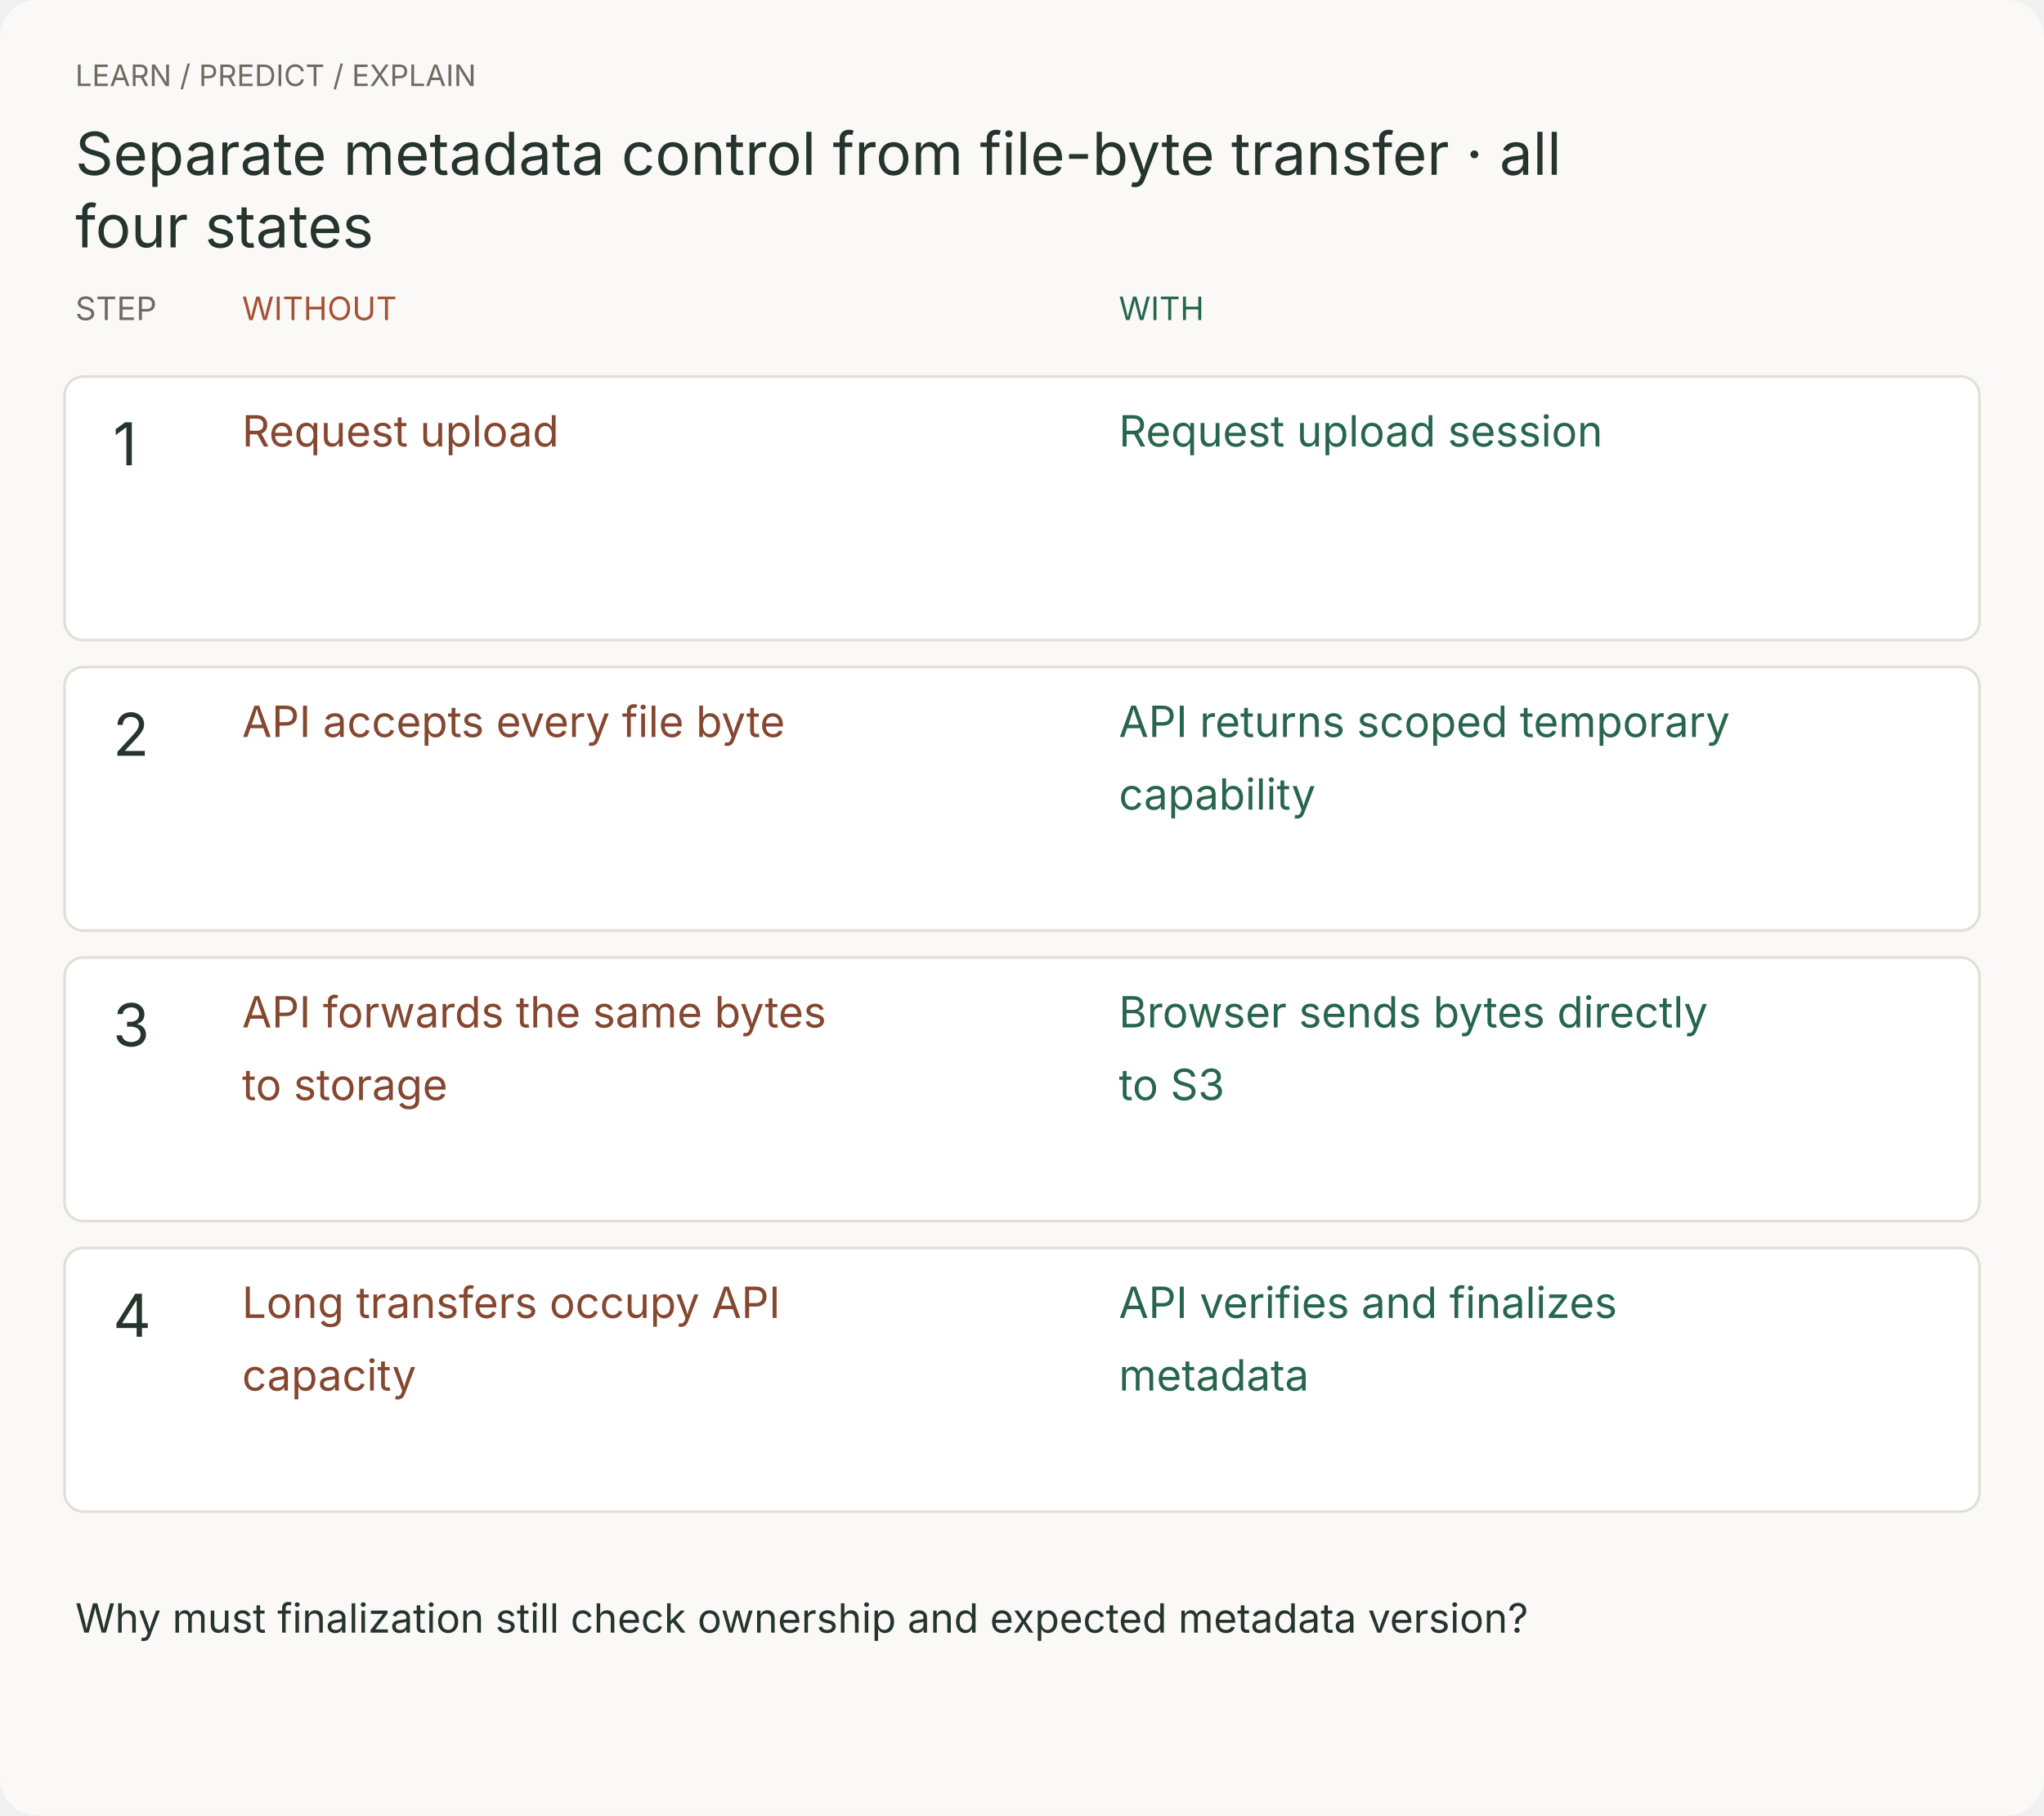
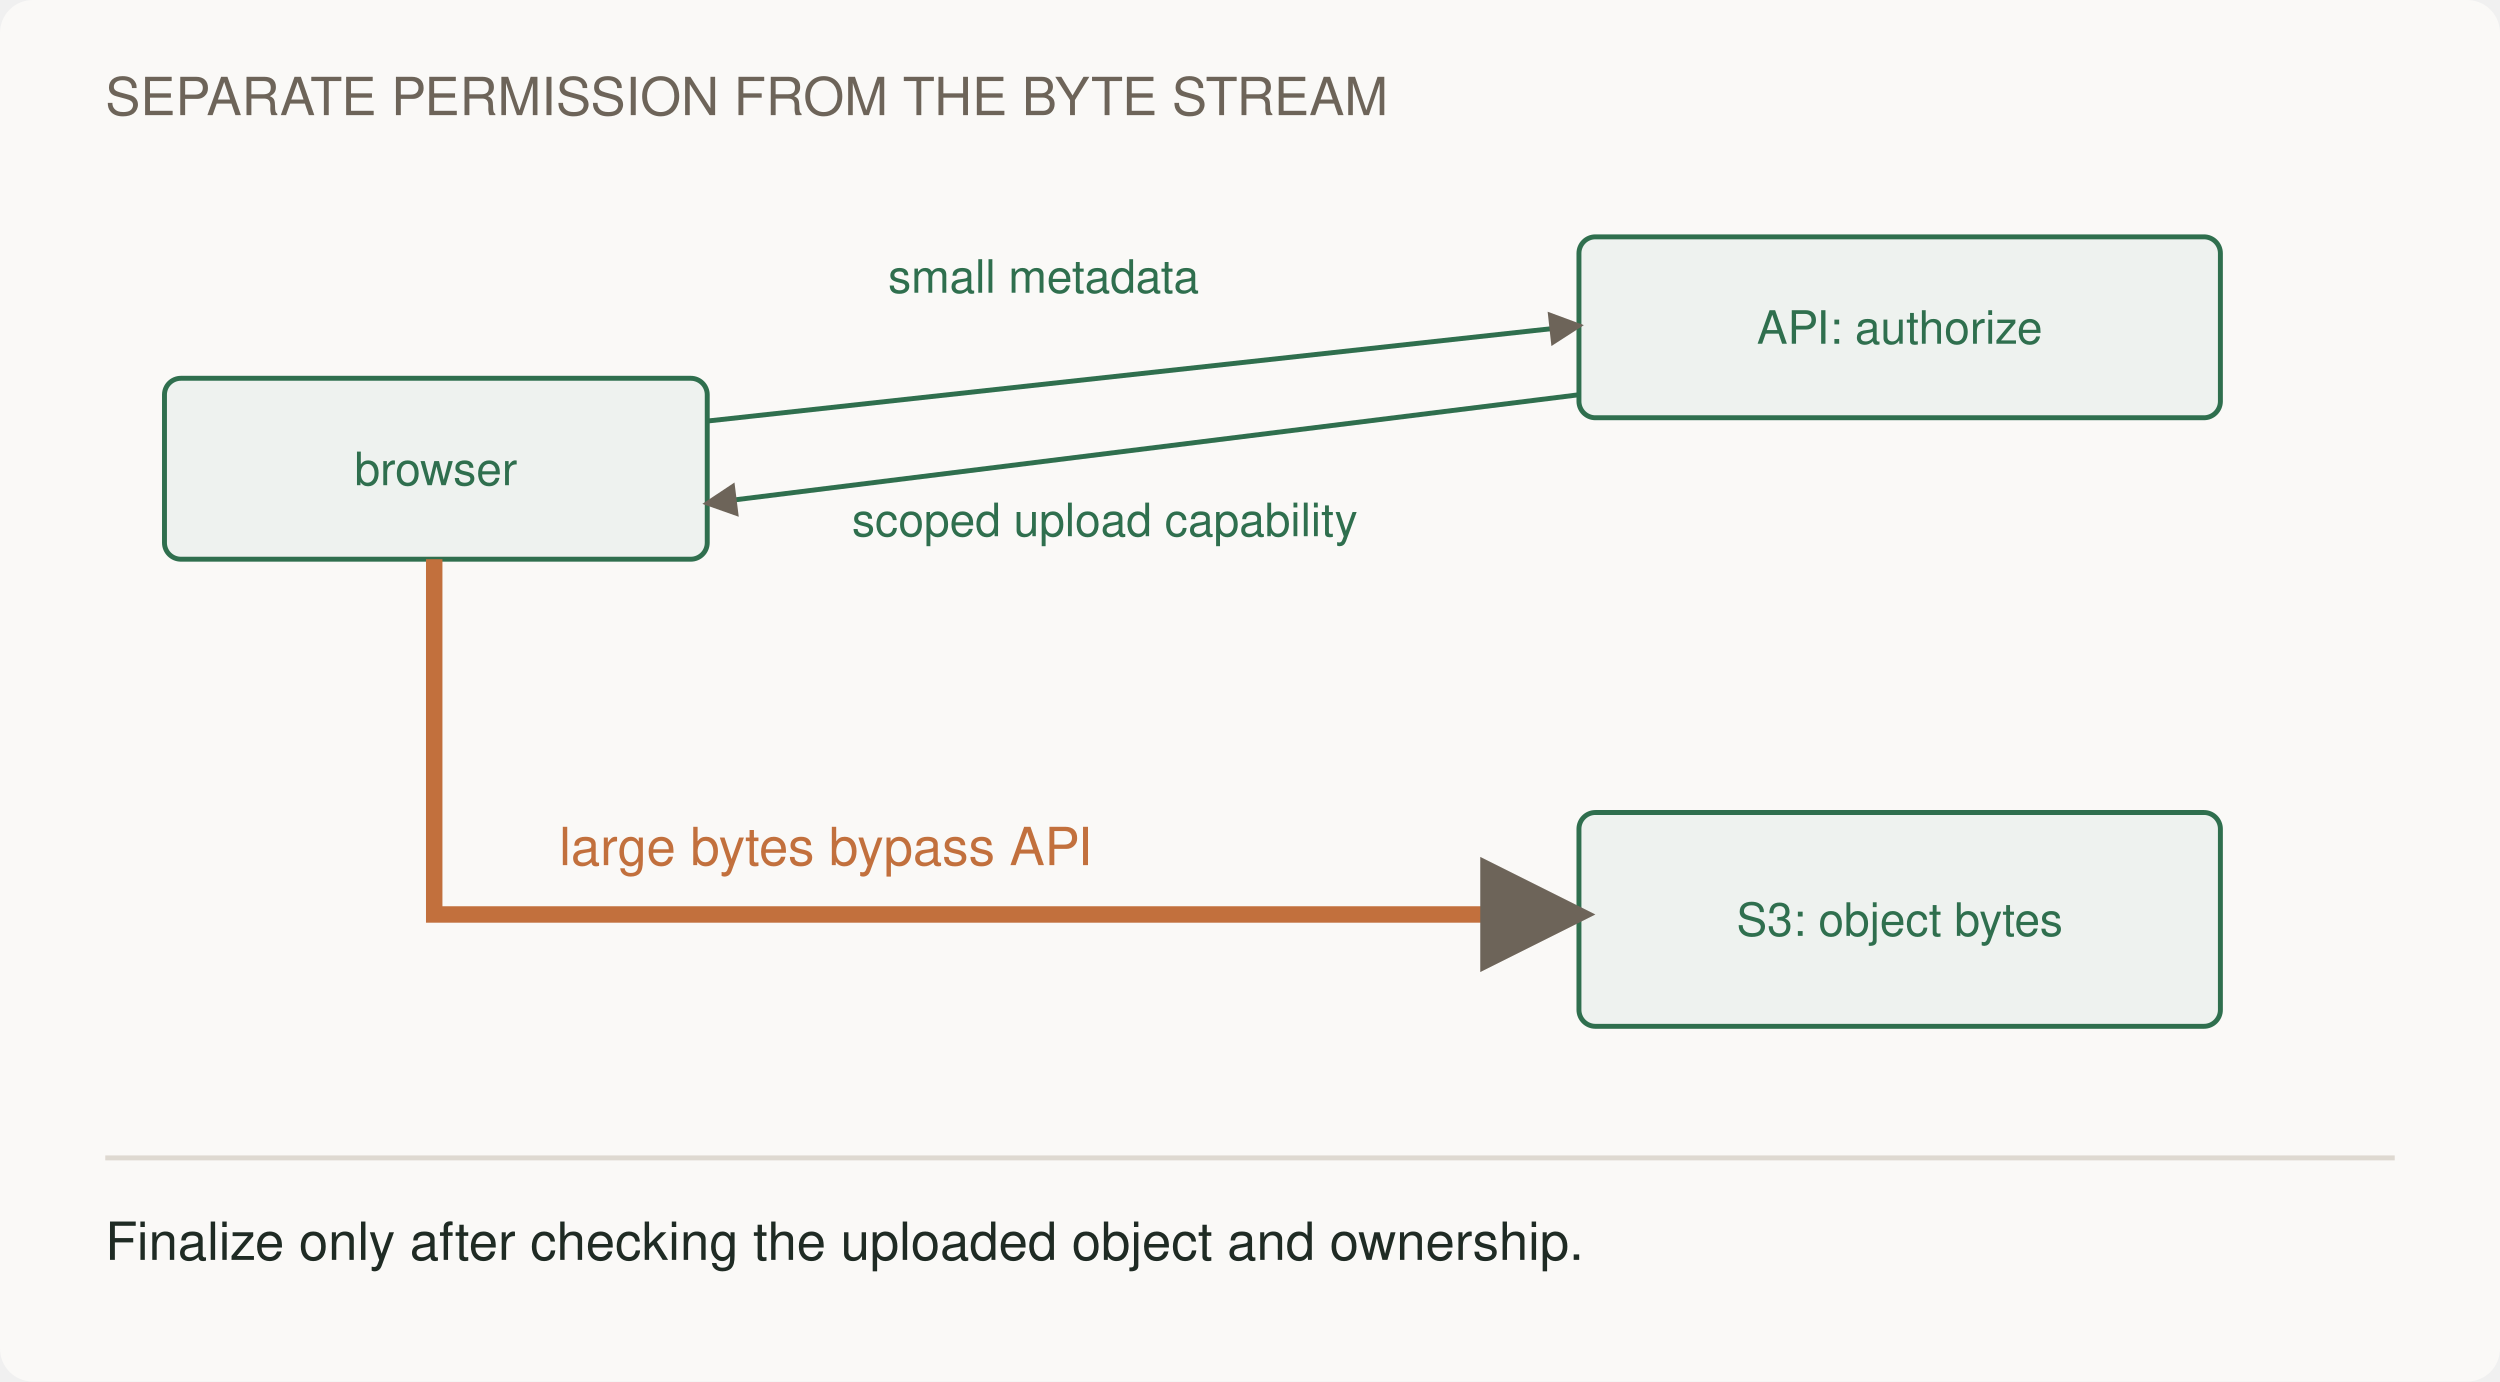
- <svg xmlns="http://www.w3.org/2000/svg" viewBox="0 0 760 675" width="760" height="675" role="img" aria-labelledby="title desc">
-   <style>text{font-family:ui-sans-serif,system-ui,-apple-system,Segoe UI,sans-serif} </style>
-   <rect width="760" height="675" rx="14" fill="#faf9f7" />
-   <text x="28" y="32" font-size="11" fill="#706a61" text-anchor="start">LEARN / PREDICT / EXPLAIN</text>
-   <text x="28" y="65" font-size="22" fill="#26342e" text-anchor="start">Separate metadata control from file-byte transfer · all</text>
-   <text x="28" y="92" font-size="22" fill="#26342e" text-anchor="start">four states</text>
-   <text x="28" y="119" font-size="12" fill="#706a61" text-anchor="start">STEP</text>
-   <text x="90" y="119" font-size="12" fill="#a45134" text-anchor="start">WITHOUT</text>
-   <text x="416" y="119" font-size="12" fill="#27664c" text-anchor="start">WITH</text>
-   <rect x="24" y="140" width="712" height="98" rx="7" fill="white" stroke="#e4dfd6" />
-   <text x="42" y="173" font-size="22" fill="#26342e" text-anchor="start">1</text>
-   <text x="90" y="166" font-size="16" fill="#85472f" text-anchor="start">Request upload</text>
-   <text x="416" y="166" font-size="16" fill="#27664c" text-anchor="start">Request upload session</text>
-   <rect x="24" y="248" width="712" height="98" rx="7" fill="white" stroke="#e4dfd6" />
-   <text x="42" y="281" font-size="22" fill="#26342e" text-anchor="start">2</text>
-   <text x="90" y="274" font-size="16" fill="#85472f" text-anchor="start">API accepts every file byte</text>
-   <text x="416" y="274" font-size="16" fill="#27664c" text-anchor="start">API returns scoped temporary</text>
-   <text x="416" y="301" font-size="16" fill="#27664c" text-anchor="start">capability</text>
-   <rect x="24" y="356" width="712" height="98" rx="7" fill="white" stroke="#e4dfd6" />
-   <text x="42" y="389" font-size="22" fill="#26342e" text-anchor="start">3</text>
-   <text x="90" y="382" font-size="16" fill="#85472f" text-anchor="start">API forwards the same bytes</text>
-   <text x="90" y="409" font-size="16" fill="#85472f" text-anchor="start">to storage</text>
-   <text x="416" y="382" font-size="16" fill="#27664c" text-anchor="start">Browser sends bytes directly</text>
-   <text x="416" y="409" font-size="16" fill="#27664c" text-anchor="start">to S3</text>
-   <rect x="24" y="464" width="712" height="98" rx="7" fill="white" stroke="#e4dfd6" />
-   <text x="42" y="497" font-size="22" fill="#26342e" text-anchor="start">4</text>
-   <text x="90" y="490" font-size="16" fill="#85472f" text-anchor="start">Long transfers occupy API</text>
-   <text x="90" y="517" font-size="16" fill="#85472f" text-anchor="start">capacity</text>
-   <text x="416" y="490" font-size="16" fill="#27664c" text-anchor="start">API verifies and finalizes</text>
-   <text x="416" y="517" font-size="16" fill="#27664c" text-anchor="start">metadata</text>
-   <text x="28" y="607" font-size="15" fill="#26342e" text-anchor="start">Why must finalization still check ownership and expected metadata version?</text>
+ <svg xmlns="http://www.w3.org/2000/svg" viewBox="0 0 760 420" width="760" height="420" role="img" aria-labelledby="title desc">
+   <defs>
+     <marker id="arrow" markerWidth="7" markerHeight="7" refX="6" refY="3.5" orient="auto">
+       <path d="M0 0 L7 3.5 L0 7" fill="#6d6459" />
+     </marker>
+   </defs>
+   <style>text{font-family:ui-sans-serif,-apple-system,Segoe UI,Helvetica,Arial,sans-serif}.still{display:none}@media(prefers-reduced-motion:reduce){.moving{display:none}.still{display:inline}}@media print{.moving{display:none}.still{display:inline}}</style>
+   <rect width="760" height="420" rx="10" fill="#faf9f7" />
+   <text x="32" y="35" font-size="16" fill="#6d6459" text-anchor="start">SEPARATE PERMISSION FROM THE BYTE STREAM</text>
+   <rect x="50" y="115" width="165" height="55" rx="5" fill="#eef2ef" stroke="#2f6f4e" stroke-width="1.5" />
+   <text x="132.5" y="147.5" font-size="14" fill="#2f6f4e" text-anchor="middle">browser</text>
+   <rect x="480" y="72" width="195" height="55" rx="5" fill="#eef2ef" stroke="#2f6f4e" stroke-width="1.5" />
+   <text x="577.5" y="104.5" font-size="14" fill="#2f6f4e" text-anchor="middle">API: authorize</text>
+   <rect x="480" y="247" width="195" height="65" rx="5" fill="#eef2ef" stroke="#2f6f4e" stroke-width="1.5" />
+   <text x="577.5" y="284.5" font-size="14" fill="#2f6f4e" text-anchor="middle">S3: object bytes</text>
+   <path d="M215 128 L480 99" stroke="#2f6f4e" stroke-width="1.5" fill="none" marker-end="url(#arrow)" />
+   <path d="M480 120 L215 153" stroke="#2f6f4e" stroke-width="1.5" fill="none" marker-end="url(#arrow)" />
+   <path d="M132 170 V278 H480" stroke="#c2703d" stroke-width="5" fill="none" marker-end="url(#arrow)" />
+   <text x="270" y="89" font-size="14" fill="#2f6f4e" text-anchor="start">small metadata</text>
+   <text x="259" y="163" font-size="14" fill="#2f6f4e" text-anchor="start">scoped upload capability</text>
+   <text x="170" y="263" font-size="16" fill="#c2703d" text-anchor="start">large bytes bypass API</text>
+   <line x1="32" y1="352" x2="728" y2="352" stroke="#ded9d1" stroke-width="1.5" />
+   <text x="32" y="383" font-size="16" fill="#1f2b24" text-anchor="start" opacity="0">The API checks user permission and chooses an object key.</text>
+   <text x="32" y="383" font-size="16" fill="#1f2b24" text-anchor="start" opacity="0">The browser receives a short-lived upload capability.</text>
+   <text x="32" y="383" font-size="16" fill="#1f2b24" text-anchor="start" opacity="0">Bytes go directly to S3; the API is not a file proxy.</text>
+   <text x="32" y="383" font-size="16" fill="#1f2b24" text-anchor="start" opacity="1">Finalize only after checking the uploaded object and ownership.</text>
</svg>
